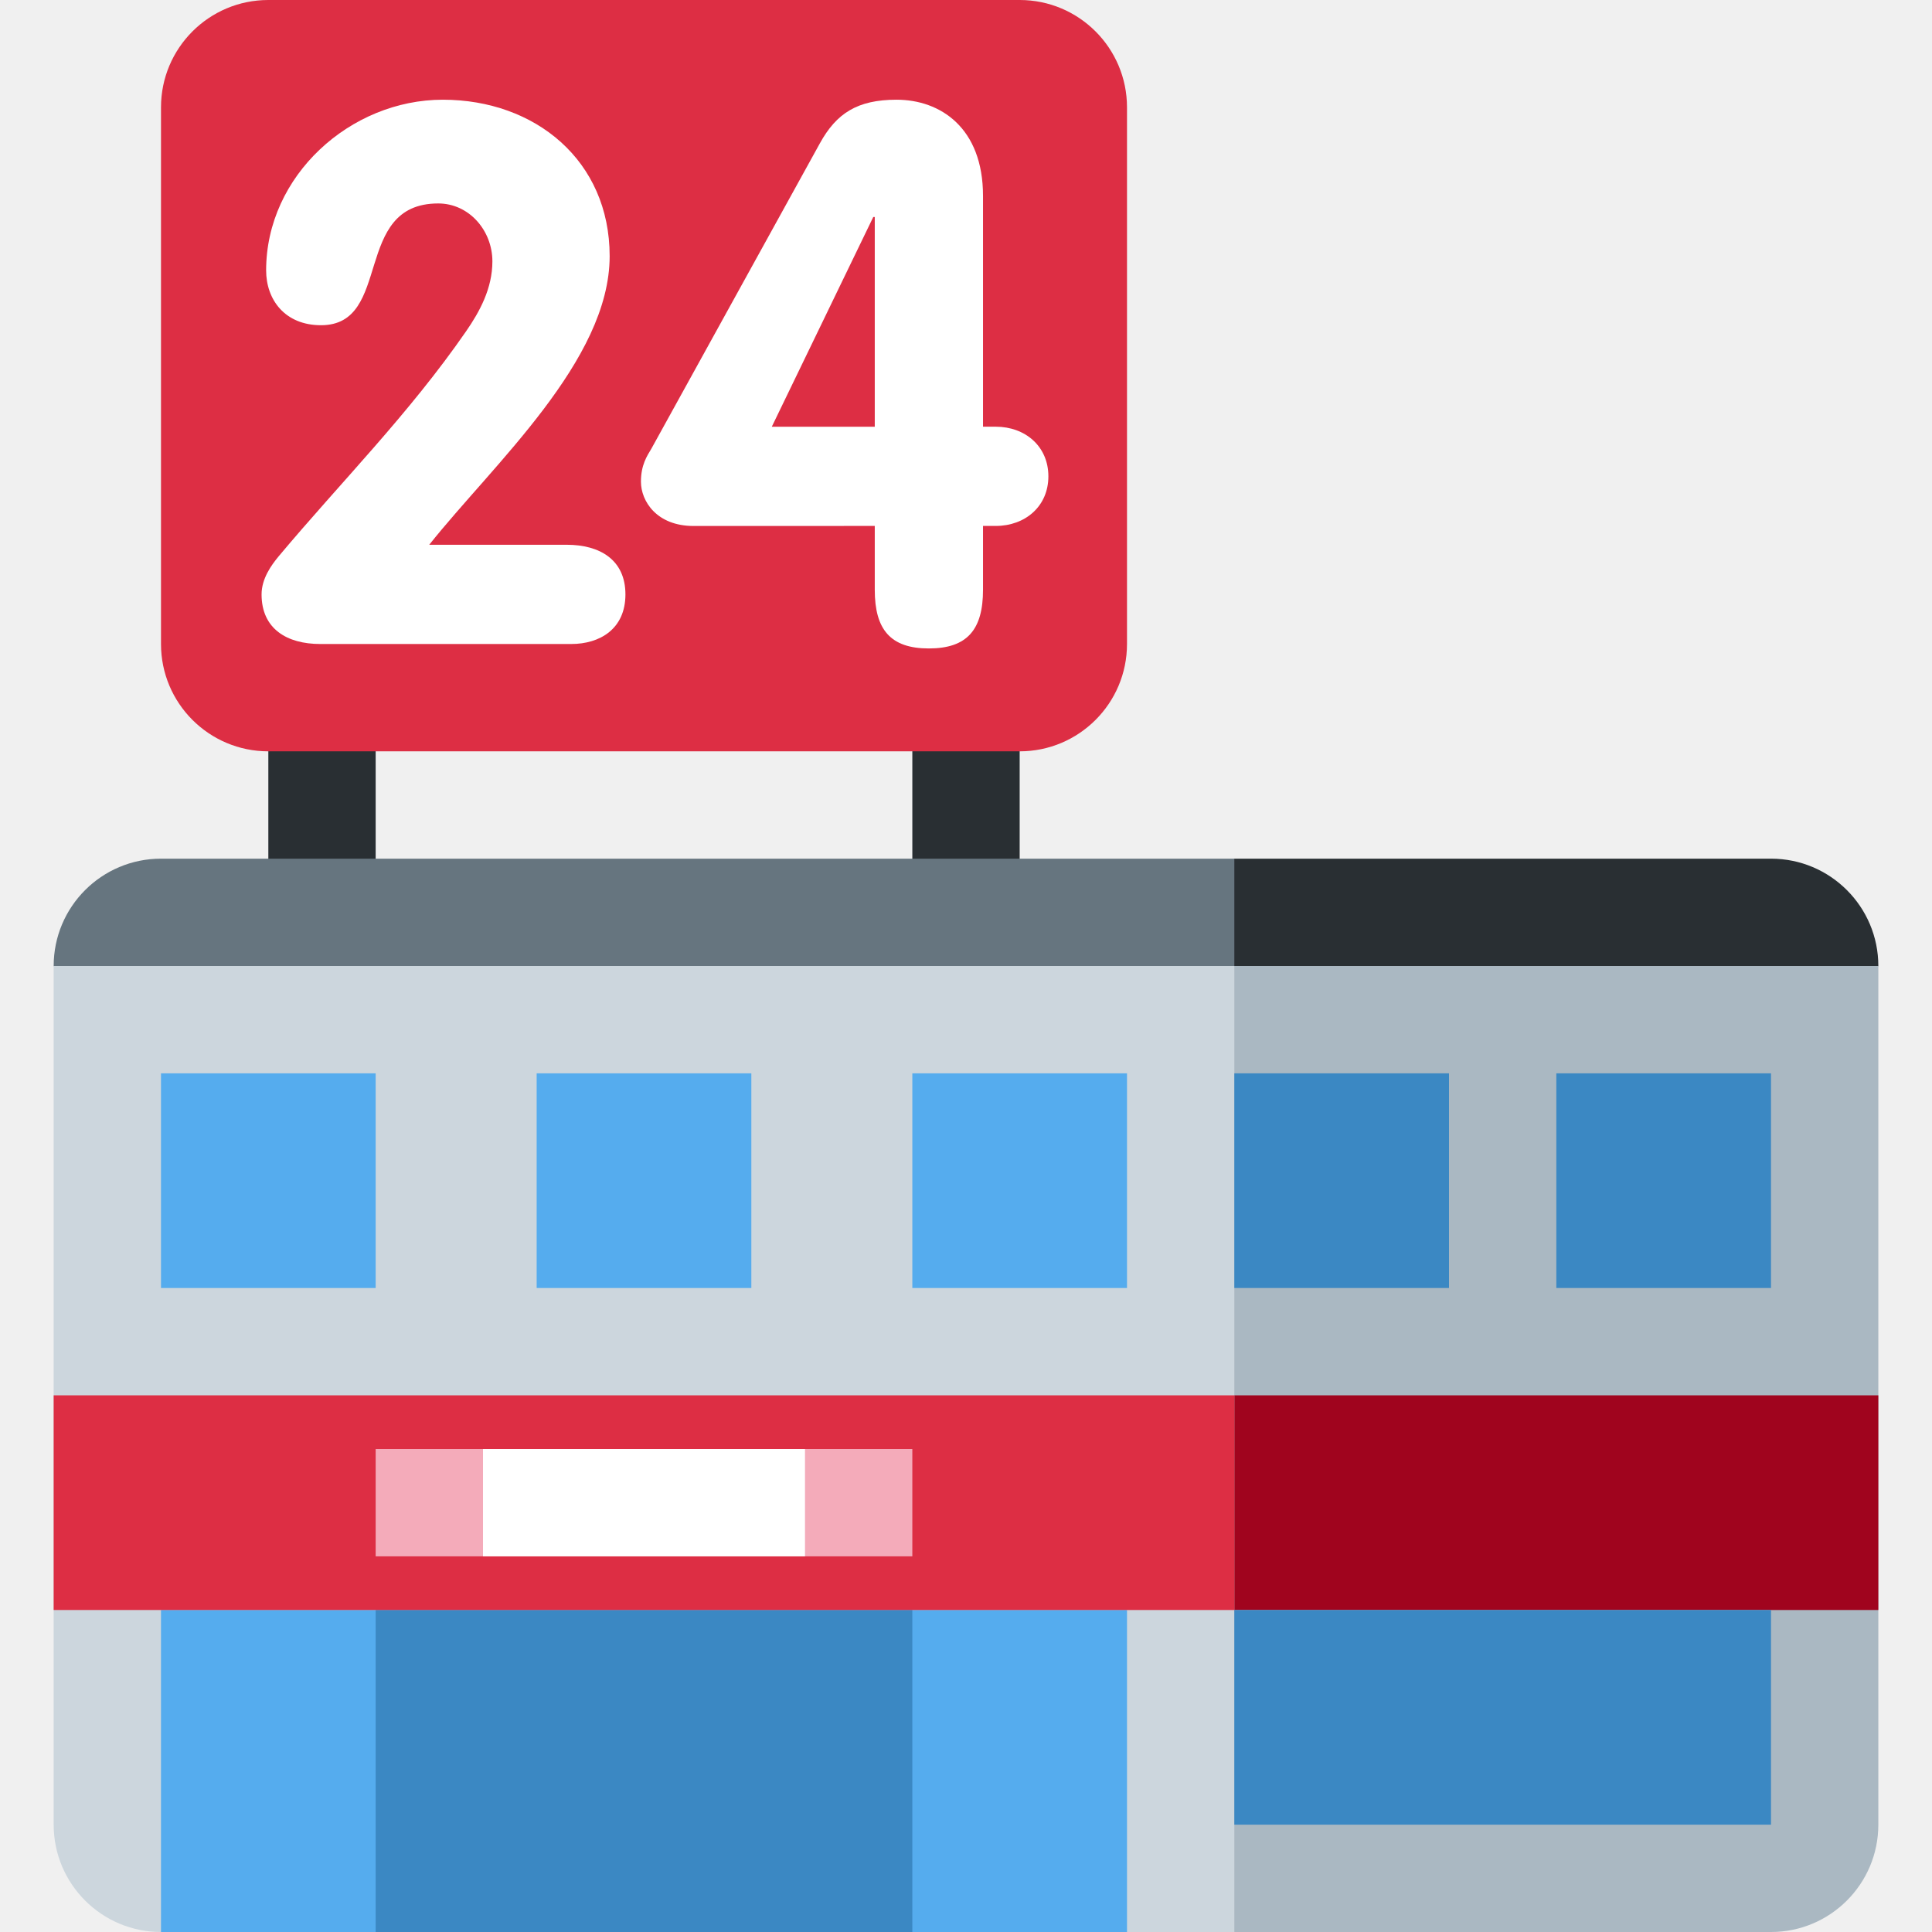
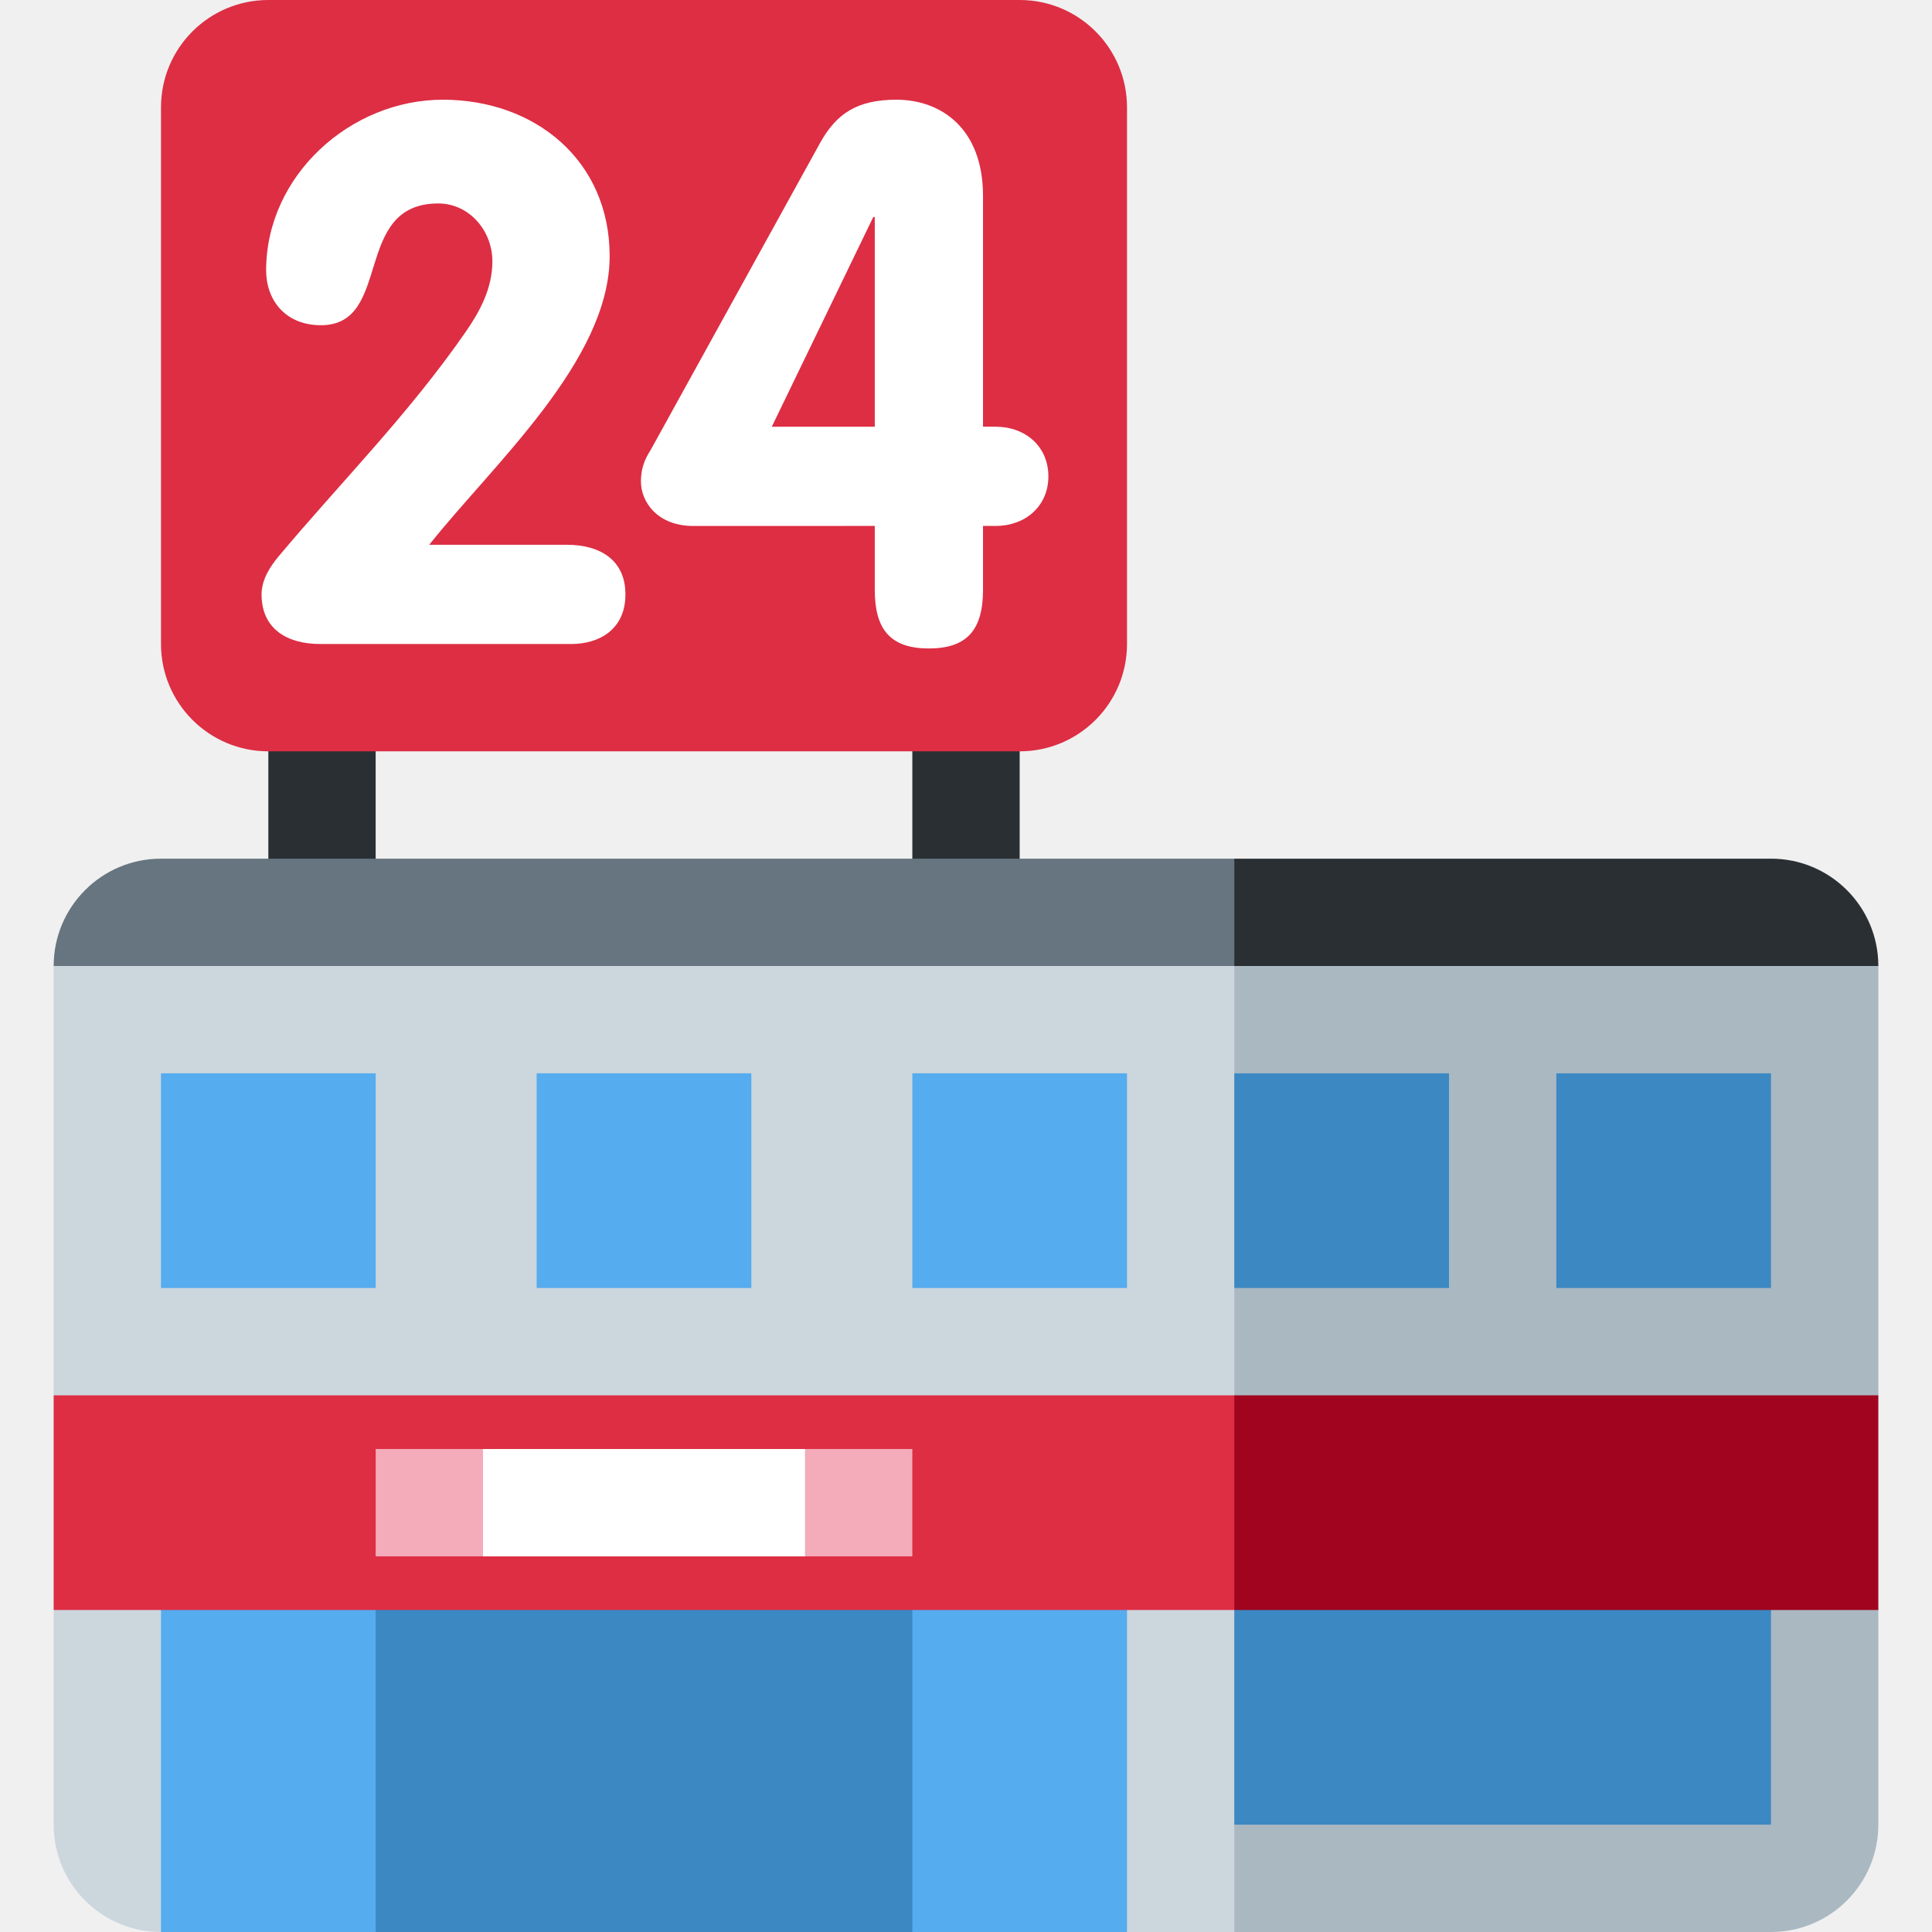
<svg xmlns="http://www.w3.org/2000/svg" viewBox="0 0 36 36">
  <path d="M 5,12 h2 v6 h-2 v-6 Z" fill="#292F33" />
  <path d="M 17,12 h2 v6 h-2 v-6 Z" fill="#292F33" />
  <path d="M 33,16 a 2,2 0 01 2,2 l -2,2 h-12 v-2 l 2,-2 h10 Z" fill="#292F33" />
-   <path fill="#AAB8C2" d="M 13,26 l 8,-8 h14 v16 a 2,2 0 01 -2,2 h-10 l -10,-10 Z" />
-   <path d="M 19,26 h16 v4 h-16 v-4 Z" fill="#A0041E" />
+   <path fill="#AAB8C2" d="M 13,26 l 8,-8 h14 v8 l-2,2,2,2 v4 a 2,2 0 01 -2,2 h-10 l -10,-10 Z" />
  <path d="M 3,16 h20 v2 l -2,2 h-18 l -2,-2 a 2,2 0 01 2,-2 Z" fill="#66757F" />
-   <path d="M 3,18 h20 v18 h-20 a 2,2 0 01 -2,-2 v-16 h2 Z" fill="#CCD6DD" />
+   <path d="M 3,18 h20 v18 h-2 l-2,-2 h-14 l-2,2 a 2,2 0 01 -2,-2 v-4 l2,-2,-2,-2 v-8 h2 Z" fill="#CCD6DD" />
  <path d="M 3,20 h4 v4 h-4 v-4 Z" fill="#55ACEE" />
  <path d="M 10,20 h4 v4 h-4 v-4 Z" fill="#55ACEE" />
  <path d="M 17,20 h4 v4 h-4 v-4 Z" fill="#55ACEE" />
-   <path d="M 3,30 h18 v6 h-18 v-6 Z" fill="#55ACEE" />
+   <path d="M 3,28 h18 v8 h-4 l-2,-2 h-6 l-2,2 h-4 v-8 Z" fill="#55ACEE" />
  <path d="M 23,20 h4 v4 h-4 v-4 Z" fill="#3B88C3" />
  <path d="M 29,20 h4 v4 h-4 v-4 Z" fill="#3B88C3" />
-   <path d="M 23,30 h10 v4 h-10 v-4 Z" fill="#3B88C3" />
-   <path d="M 7,30 h10 v6 h-10 v-6 Z" fill="#3B88C3" />
+   <path d="M 23,28 h10 v6 h-10 v-6 Z" fill="#3B88C3" />
+   <path d="M 7,28 h10 v8 h-10 v-8 Z" fill="#3B88C3" />
+ 	
+ 	stripe
+ 	<path d="M 23,26 h12 v4 h-12 l-2,-2,2,-2 Z" fill="#A0041E" />
  <path fill="#DD2E44" d="M 3,2 a 2,2 0 01 2,-2 h14 a 2,2 0 01 2,2 v10 a 2,2 0 01 -2,2 h-14 a 2,2 0 01 -2,-2 v-10 Z" />
  <path d="M 1,26 h22 v4 h-22 v-4 Z" fill="#DD2E44" />
  <path d="M 7,27 h10 v2 h-10 v-2 Z" fill="#F4ABBA" />
  <path d="M 9,27 h6 v2 h-6 v-2 Z" fill="#FFF" />
  <path d="M 10.561,10.151 c 0.616,0 1.093,0.28 1.093,0.925 c 0,0.644 -0.477,0.924 -1.009,0.924 h-4.678 c -0.617,0 -1.093,-0.28 -1.093,-0.924 c 0,-0.294 0.182,-0.546 0.322,-0.714 c 1.163,-1.387 2.424,-2.648 3.489,-4.189 c 0.252,-0.364 0.49,-0.798 0.49,-1.303 c 0,-0.574 -0.434,-1.079 -1.009,-1.079 c -1.611,0 -0.84,2.269 -2.185,2.269 c -0.672,0 -1.022,-0.476 -1.022,-1.022 c 0,-1.765 1.569,-3.18 3.292,-3.18 s 3.109,1.135 3.109,2.914 c 0,1.947 -2.171,3.88 -3.362,5.379 h2.563 Z" fill="#FFF" />
  <path d="M 12.924,9.801 c -0.687,0 -0.981,-0.462 -0.981,-0.826 c 0,-0.309 0.112,-0.477 0.196,-0.617 l 3.138,-5.687 c 0.308,-0.56 0.7,-0.813 1.429,-0.813 c 0.812,0 1.611,0.519 1.611,1.793 v4.3 h0.238 c 0.546,0 0.98,0.364 0.98,0.925 c 0,0.56 -0.434,0.924 -0.98,0.924 h-0.238 v1.19 c 0,0.743 -0.295,1.093 -1.009,1.093 s -1.008,-0.35 -1.008,-1.093 v-1.19 l -3.376,0.001 ZM 16.3,4.044 h-0.028 l -1.891,3.908 h1.919 v-3.908 Z" fill="#FFF" />
</svg>
